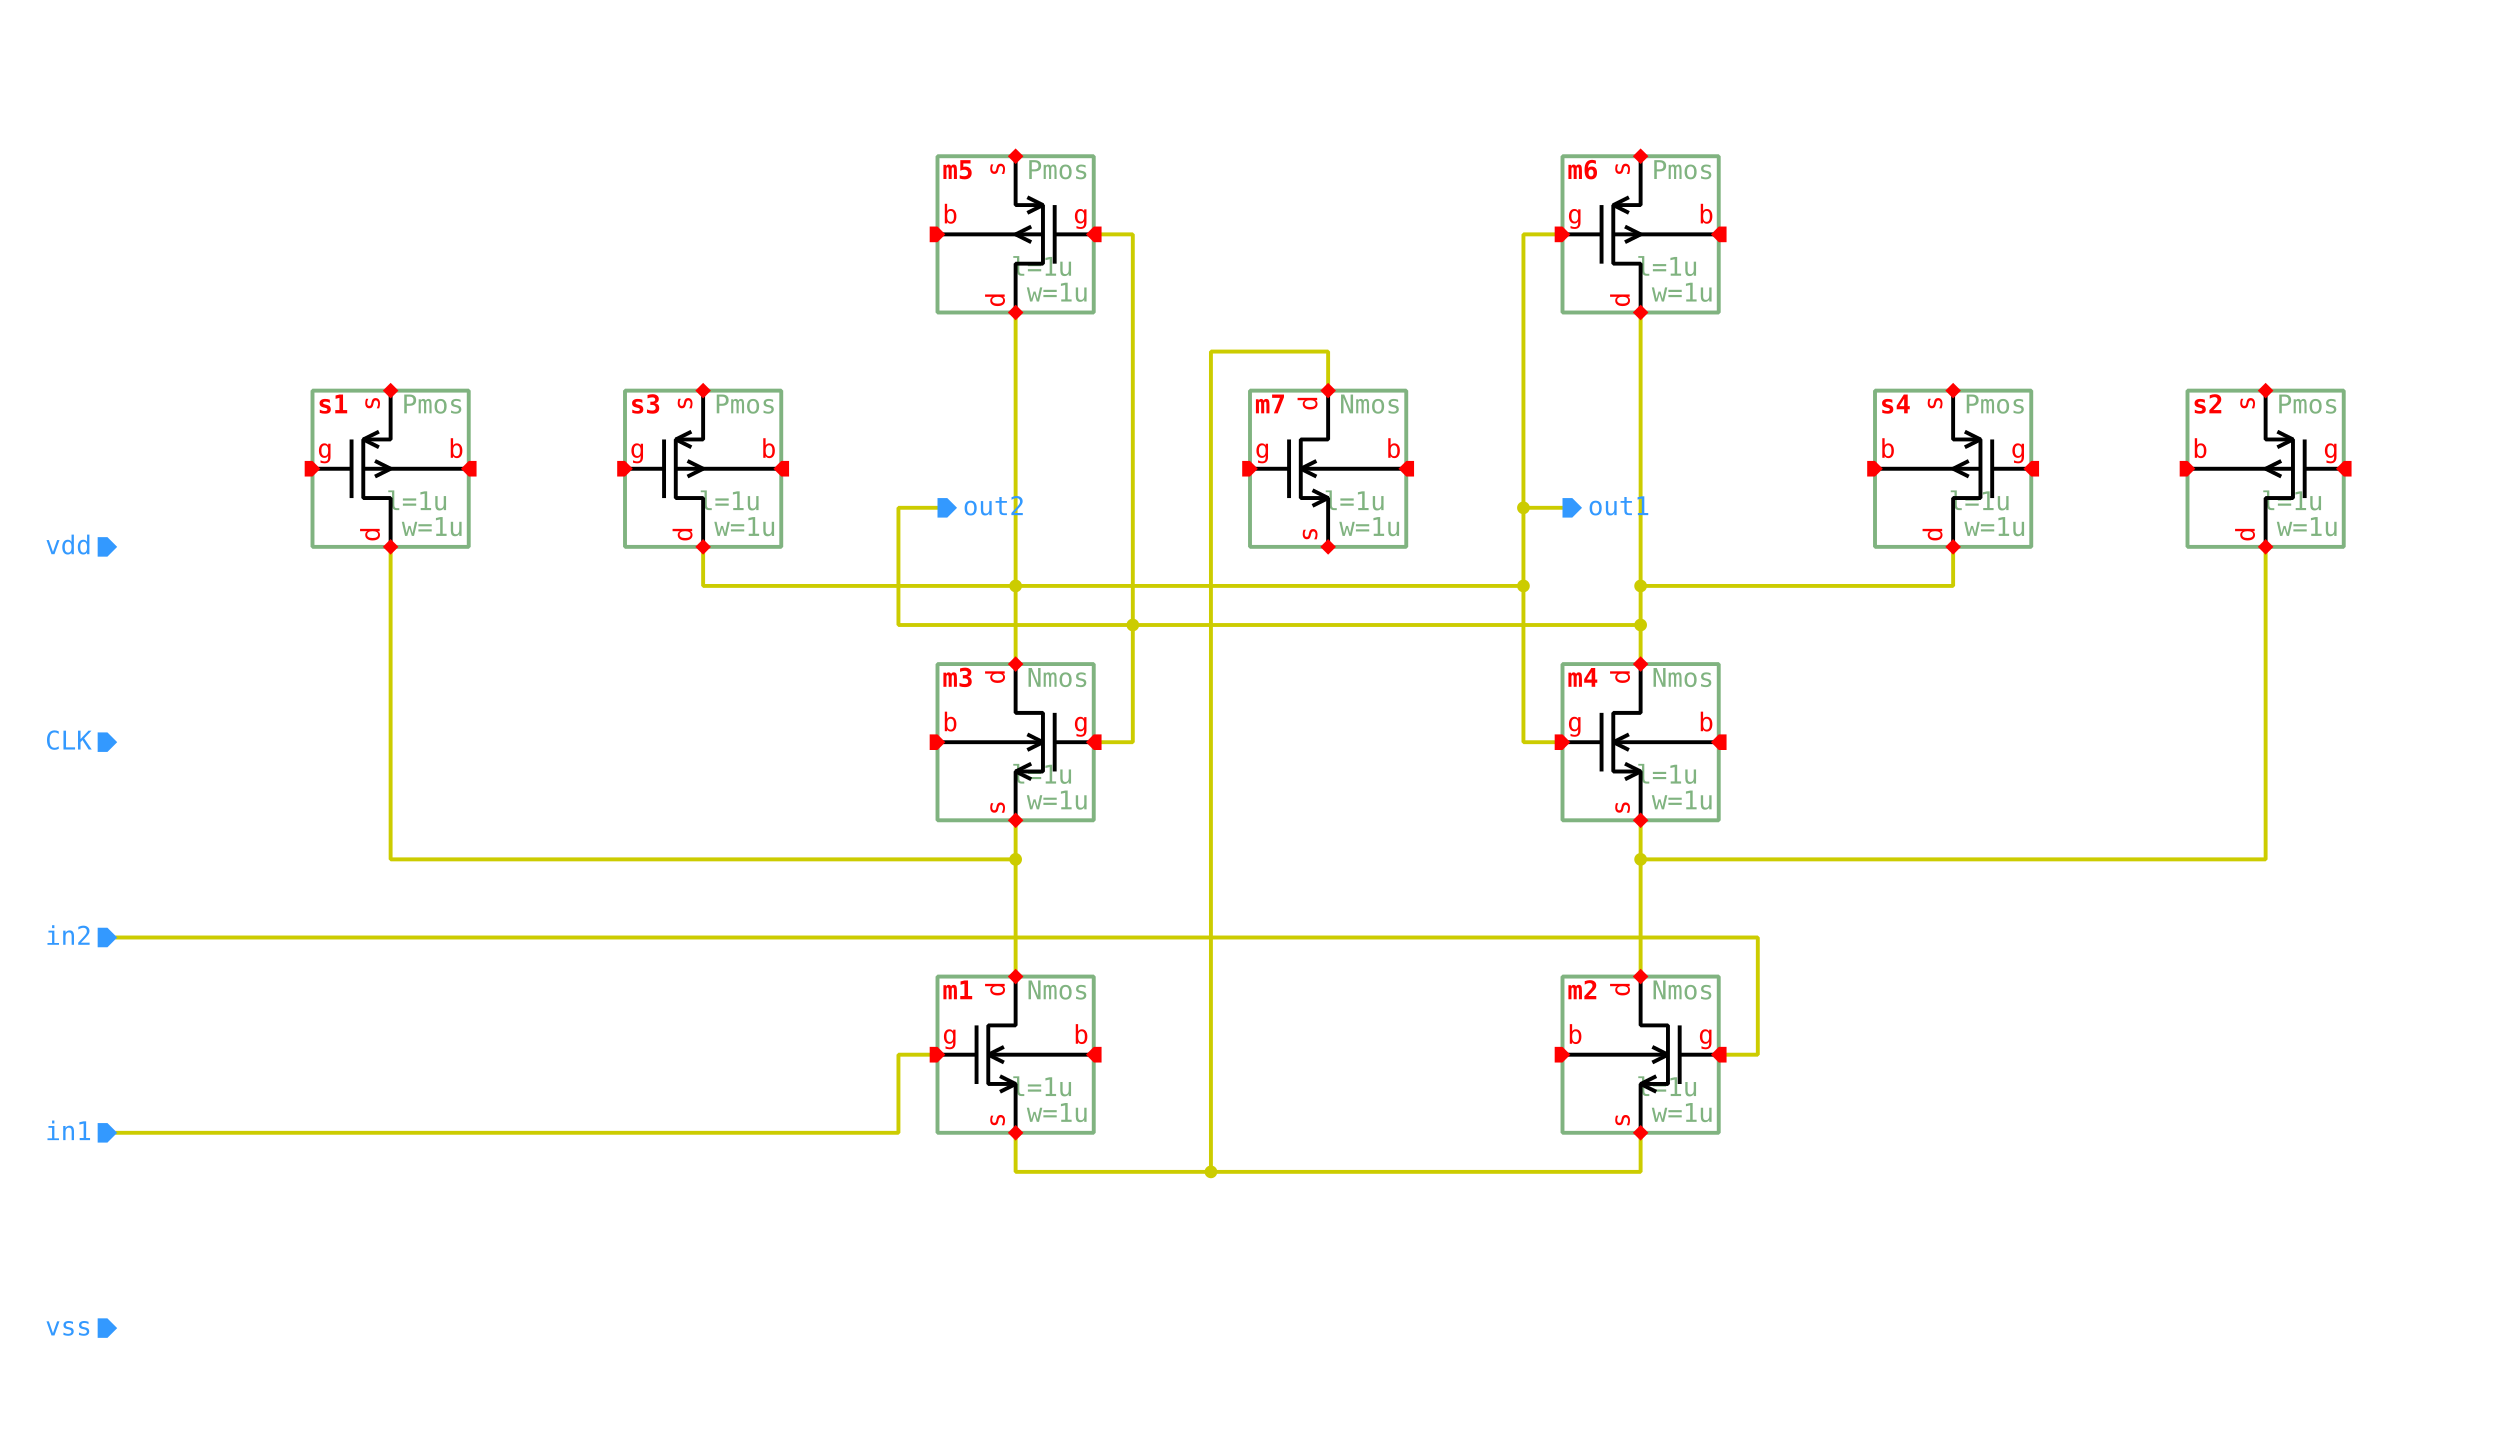
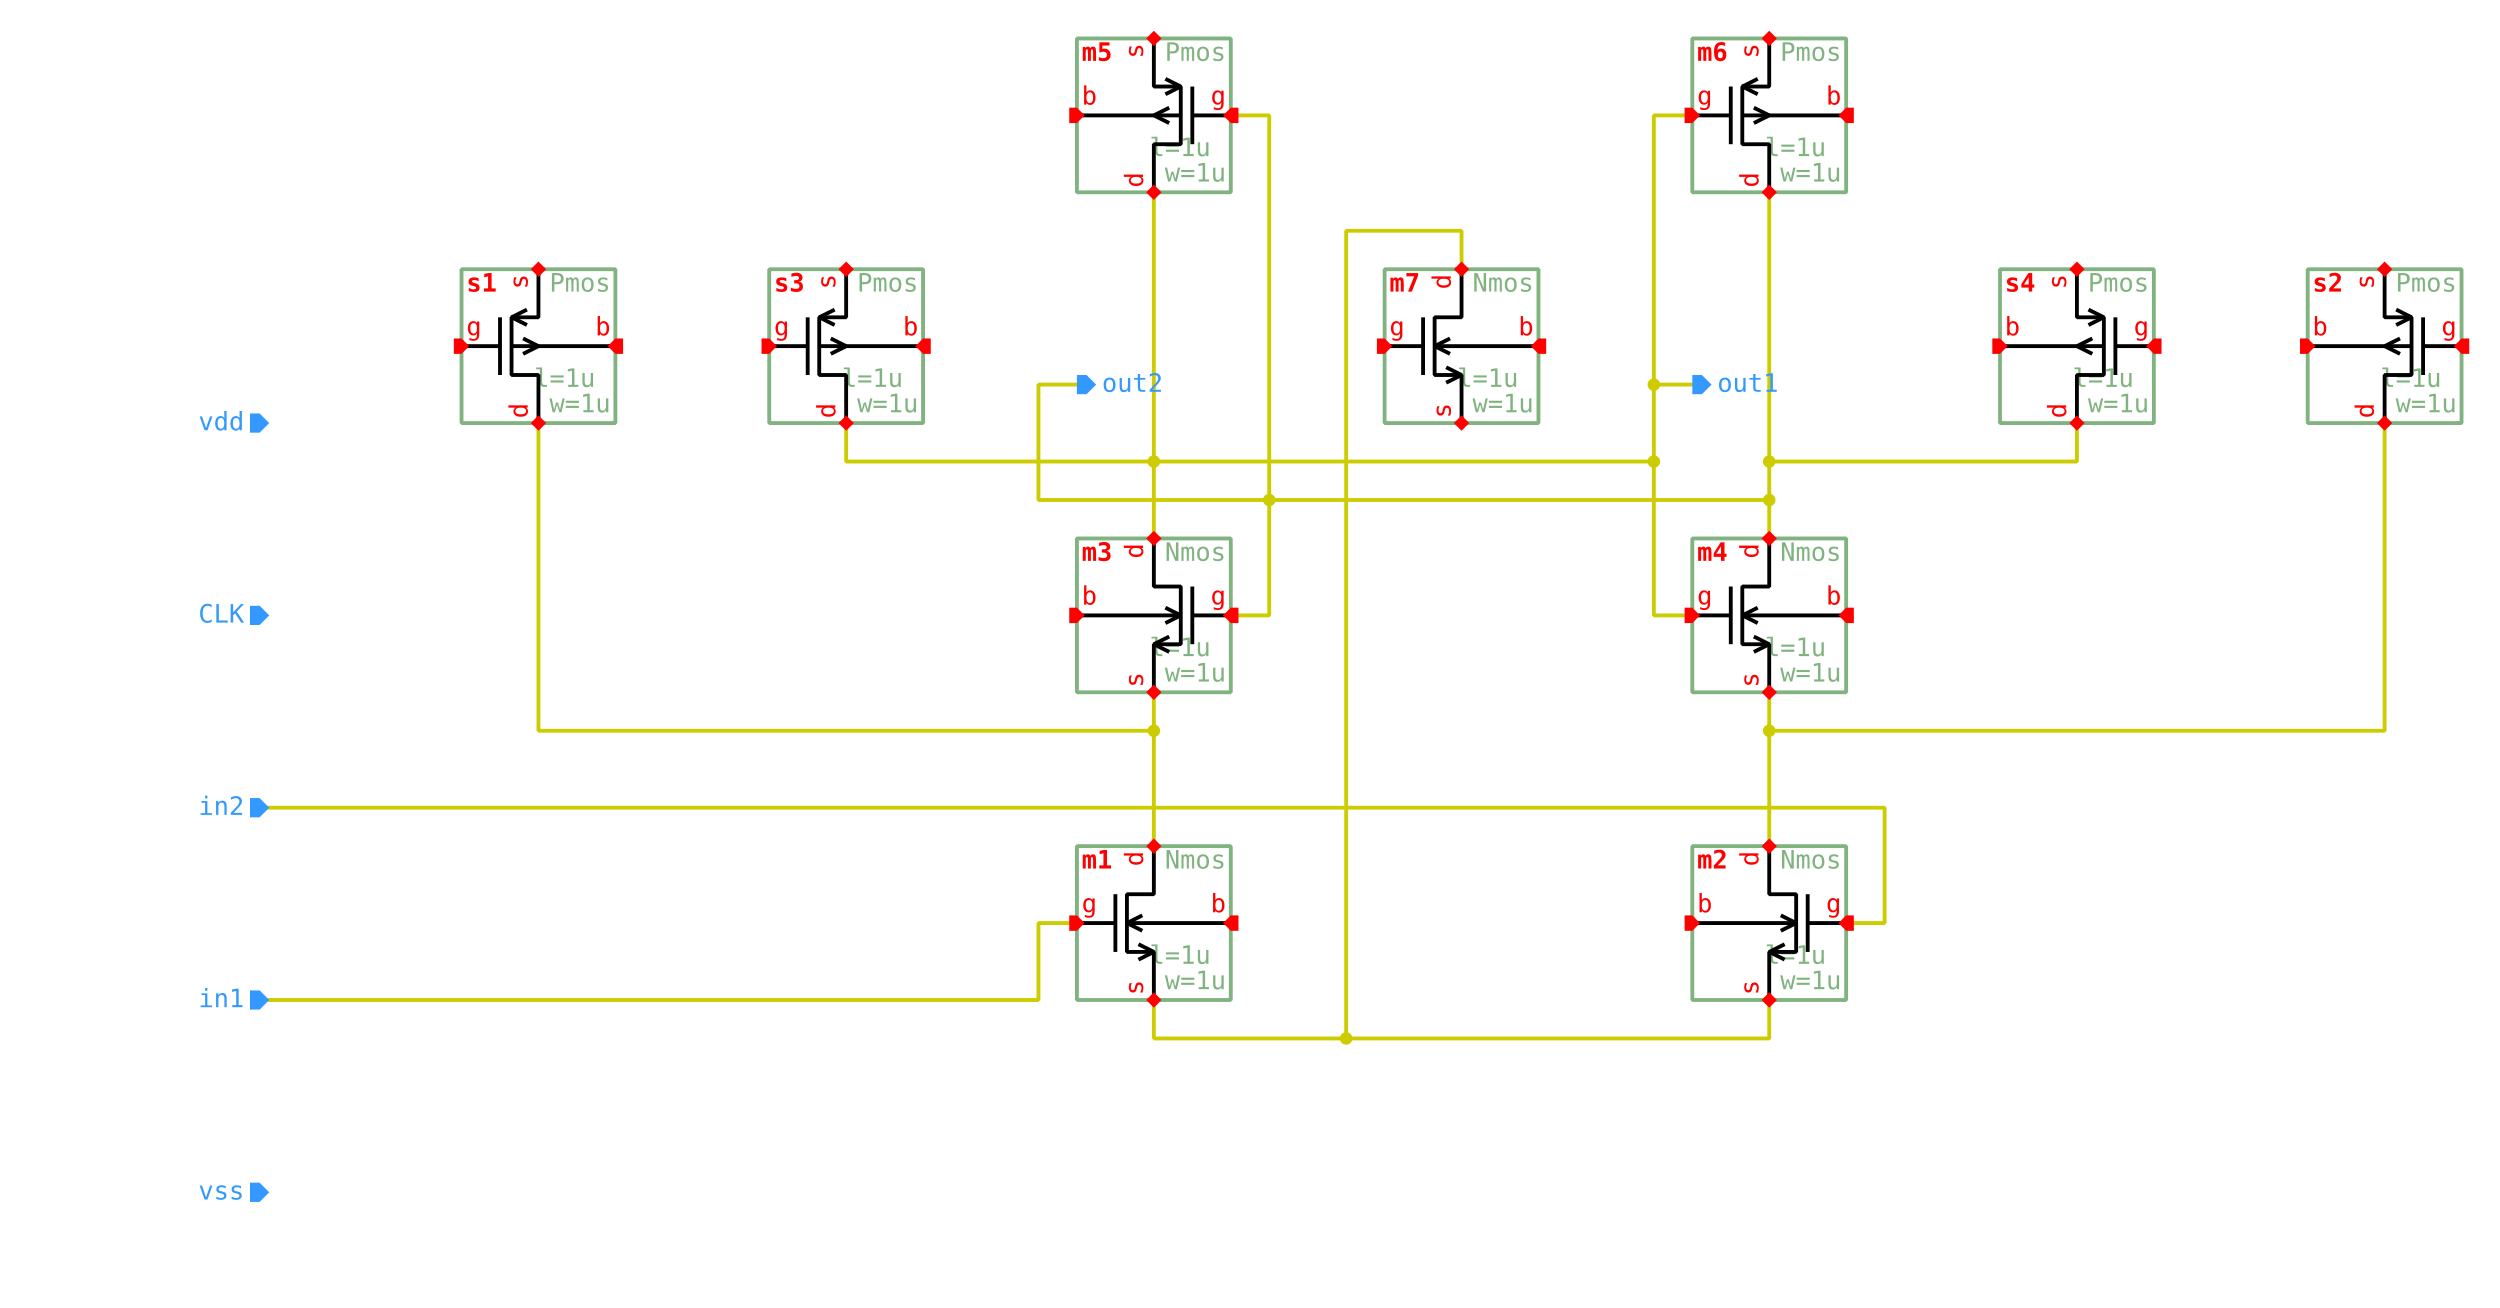
- <svg xmlns="http://www.w3.org/2000/svg" width="2240.0px" height="1295.0px" viewBox="-1.0 -1.0 64.0 37.0">
+ <svg xmlns="http://www.w3.org/2000/svg" width="2275.0px" height="1190.0px" viewBox="-5.0 -1.0 65.0 34.0">
  <style type="text/css">svg { stroke-linecap: butt; stroke-linejoin: bevel; } text { font-size: 11pt; font-family: "Inconsolata", monospace; font-stretch: 75%; } .instanceName { font-weight: bold; fill: #f00; } .pinLabel, .pinArrow { fill: #f00; } .params, .cellName { fill: #80b380; } .symbolOutline { stroke: #80b380; } .symbolPoly { stroke: #000; } .symbolOutline, .symbolPoly, .schemWire, .tapPoint { fill: none; stroke-width: 0.1; } #grid { fill: #ccc; } .schemWire, .tapPoint { stroke: #cc0; } .schemWire { stroke-linecap: square; } .connPoint, .tapPointLabel { fill: #cc0; } .portArrow, .portLabel { fill: #39f; }</style>
-   <g transform="matrix(1 0 0 -1 0 35.0)">
+   <g transform="matrix(1 0 0 -1 0 32.0)">
    <path d="M41.0 15.0 L41.0 14.0 L41.0 11.0" class="schemWire" />
    <path d="M41.0 14.0 L57.0 14.0 L57.0 22.0" class="schemWire" />
    <path d="M39.0 23.0 L38.0 23.0 L38.0 21.0 L38.0 17.0 L39.0 17.0" class="schemWire" />
    <path d="M38.0 23.0 L38.0 30.0 L39.0 30.0" class="schemWire" />
    <path d="M38.0 21.0 L25.0 21.0 L25.0 19.0" class="schemWire" />
    <path d="M25.0 21.0 L25.0 28.0" class="schemWire" />
    <path d="M25.0 21.0 L17.0 21.0 L17.0 22.0" class="schemWire" />
    <path d="M23.0 23.0 L22.0 23.0 L22.0 20.0 L28.0 20.0 L28.0 17.0 L27.0 17.0" class="schemWire" />
    <path d="M28.0 20.0 L28.0 30.0 L27.0 30.0" class="schemWire" />
    <path d="M28.0 20.0 L41.0 20.0 L41.0 19.0" class="schemWire" />
    <path d="M41.0 20.0 L41.0 21.0 L41.0 28.0" class="schemWire" />
    <path d="M41.0 21.0 L49.0 21.0 L49.0 22.0" class="schemWire" />
    <path d="M25.0 7.0 L25.0 6.0 L30.0 6.0 L41.0 6.0 L41.0 7.0" class="schemWire" />
    <path d="M30.0 6.0 L30.0 27.0 L33.0 27.0 L33.0 26.0" class="schemWire" />
    <path d="M9.0 22.0 L9.0 21.0 L9.0 14.0 L25.0 14.0 L25.0 15.0" class="schemWire" />
    <path d="M25.0 14.0 L25.0 11.0" class="schemWire" />
    <path d="M2.0 7.0 L22.0 7.0 L22.0 9.0 L23.0 9.0" class="schemWire" />
    <path d="M2.0 12.0 L44.0 12.0 L44.0 9.0 L43.0 9.0" class="schemWire" />
    <circle cx="38.0" cy="23.0" r="0.163" class="connPoint" />
    <circle cx="38.0" cy="21.0" r="0.163" class="connPoint" />
    <circle cx="25.0" cy="21.0" r="0.163" class="connPoint" />
    <circle cx="41.0" cy="20.0" r="0.163" class="connPoint" />
    <circle cx="28.0" cy="20.0" r="0.163" class="connPoint" />
    <circle cx="41.0" cy="21.0" r="0.163" class="connPoint" />
    <circle cx="25.0" cy="14.0" r="0.163" class="connPoint" />
    <circle cx="41.0" cy="14.0" r="0.163" class="connPoint" />
    <circle cx="30.0" cy="6.0" r="0.163" class="connPoint" />
    <g>
      <rect x="7.0" y="22.0" width="4.0" height="4.0" class="symbolOutline" />
      <text transform="matrix(0.045 0 0 -0.045 10.875 25.875)" dominant-baseline="hanging" text-anchor="end" class="cellName">Pmos</text>
      <text transform="matrix(0.045 0 0 -0.045 10.875 22.125)" dominant-baseline="ideographic" text-anchor="end" class="params">
        <tspan x="0" y="-1em">l=1u</tspan>
        <tspan x="0" y="0em">w=1u</tspan>
      </text>
      <text transform="matrix(0.045 0 0 -0.045 7.125 25.875)" dominant-baseline="hanging" text-anchor="start" class="instanceName">s1</text>
      <path d="M2.0 0.0 L2.0 1.25 L1.3 1.25 L1.3 2.75 L2.0 2.75 L2.0 4.0" transform="matrix(1 0 0 1 7.0 22.0)" class="symbolPoly" />
      <path d="M1.0 1.25 L1.0 2.75" transform="matrix(1 0 0 1 7.0 22.0)" class="symbolPoly" />
      <path d="M0.0 2.0 L1.0 2.0" transform="matrix(1 0 0 1 7.0 22.0)" class="symbolPoly" />
      <path d="M4.0 2.0 L1.3 2.0" transform="matrix(1 0 0 1 7.0 22.0)" class="symbolPoly" />
      <path d="M1.7 2.55 L1.3 2.75 L1.7 2.95" transform="matrix(1 0 0 1 7.0 22.0)" class="symbolPoly" />
      <path d="M1.6 1.8 L2.0 2.0 L1.6 2.2" transform="matrix(1 0 0 1 7.0 22.0)" class="symbolPoly" />
      <path d="M0 0 L0.2 -0.2 L0.2 -0.4 L0 -0.4 L-0.2 -0.4 L-0.2 -0.2 Z" transform="matrix(0 -1 1 0 7.2 24.0)" class="pinArrow" />
      <text transform="matrix(0.045 0 0 -0.045 7.125 24.125)" dominant-baseline="ideographic" text-anchor="start" class="pinLabel">g</text>
      <path d="M0 0 L0.2 -0.2 L0.2 -0.2 L0 -0.4 L-0.2 -0.2 L-0.2 -0.2 Z" transform="matrix(1 0 0 1 9.0 22.2)" class="pinArrow" />
      <text transform="matrix(0 0.045 0.045 0 8.875 22.125)" dominant-baseline="ideographic" text-anchor="start" class="pinLabel">d</text>
      <path d="M0 0 L0.2 -0.2 L0.2 -0.2 L0 -0.4 L-0.2 -0.2 L-0.2 -0.2 Z" transform="matrix(-1 0 0 -1 9.0 25.8)" class="pinArrow" />
      <text transform="matrix(0 0.045 0.045 0 8.875 25.875)" dominant-baseline="ideographic" text-anchor="end" class="pinLabel">s</text>
      <path d="M0 0 L0.2 -0.2 L0.2 -0.4 L0 -0.4 L-0.2 -0.4 L-0.2 -0.2 Z" transform="matrix(0 1 -1 0 10.8 24.0)" class="pinArrow" />
      <text transform="matrix(0.045 0 0 -0.045 10.875 24.125)" dominant-baseline="ideographic" text-anchor="end" class="pinLabel">b</text>
    </g>
    <g>
      <rect x="15.0" y="22.0" width="4.0" height="4.0" class="symbolOutline" />
      <text transform="matrix(0.045 0 0 -0.045 18.875 25.875)" dominant-baseline="hanging" text-anchor="end" class="cellName">Pmos</text>
      <text transform="matrix(0.045 0 0 -0.045 18.875 22.125)" dominant-baseline="ideographic" text-anchor="end" class="params">
        <tspan x="0" y="-1em">l=1u</tspan>
        <tspan x="0" y="0em">w=1u</tspan>
      </text>
      <text transform="matrix(0.045 0 0 -0.045 15.125 25.875)" dominant-baseline="hanging" text-anchor="start" class="instanceName">s3</text>
      <path d="M2.0 0.0 L2.0 1.25 L1.3 1.25 L1.3 2.75 L2.0 2.75 L2.0 4.0" transform="matrix(1 0 0 1 15.0 22.0)" class="symbolPoly" />
      <path d="M1.0 1.25 L1.0 2.75" transform="matrix(1 0 0 1 15.0 22.0)" class="symbolPoly" />
      <path d="M0.0 2.0 L1.0 2.0" transform="matrix(1 0 0 1 15.0 22.0)" class="symbolPoly" />
      <path d="M4.0 2.0 L1.3 2.0" transform="matrix(1 0 0 1 15.0 22.0)" class="symbolPoly" />
      <path d="M1.7 2.55 L1.3 2.75 L1.7 2.95" transform="matrix(1 0 0 1 15.0 22.0)" class="symbolPoly" />
      <path d="M1.6 1.8 L2.0 2.0 L1.6 2.2" transform="matrix(1 0 0 1 15.0 22.0)" class="symbolPoly" />
      <path d="M0 0 L0.2 -0.2 L0.2 -0.4 L0 -0.4 L-0.2 -0.4 L-0.2 -0.2 Z" transform="matrix(0 -1 1 0 15.2 24.0)" class="pinArrow" />
      <text transform="matrix(0.045 0 0 -0.045 15.125 24.125)" dominant-baseline="ideographic" text-anchor="start" class="pinLabel">g</text>
      <path d="M0 0 L0.2 -0.2 L0.2 -0.2 L0 -0.4 L-0.2 -0.2 L-0.2 -0.2 Z" transform="matrix(1 0 0 1 17.0 22.2)" class="pinArrow" />
      <text transform="matrix(0 0.045 0.045 0 16.875 22.125)" dominant-baseline="ideographic" text-anchor="start" class="pinLabel">d</text>
      <path d="M0 0 L0.2 -0.2 L0.2 -0.2 L0 -0.4 L-0.2 -0.2 L-0.2 -0.2 Z" transform="matrix(-1 0 0 -1 17.0 25.8)" class="pinArrow" />
      <text transform="matrix(0 0.045 0.045 0 16.875 25.875)" dominant-baseline="ideographic" text-anchor="end" class="pinLabel">s</text>
      <path d="M0 0 L0.2 -0.2 L0.2 -0.4 L0 -0.4 L-0.2 -0.4 L-0.2 -0.2 Z" transform="matrix(0 1 -1 0 18.8 24.0)" class="pinArrow" />
      <text transform="matrix(0.045 0 0 -0.045 18.875 24.125)" dominant-baseline="ideographic" text-anchor="end" class="pinLabel">b</text>
    </g>
    <g>
      <rect x="23.0" y="28.0" width="4.0" height="4.0" class="symbolOutline" />
      <text transform="matrix(0.045 0 0 -0.045 26.875 31.875)" dominant-baseline="hanging" text-anchor="end" class="cellName">Pmos</text>
      <text transform="matrix(0.045 0 0 -0.045 26.875 28.125)" dominant-baseline="ideographic" text-anchor="end" class="params">
        <tspan x="0" y="-1em">l=1u</tspan>
        <tspan x="0" y="0em">w=1u</tspan>
      </text>
      <text transform="matrix(0.045 0 0 -0.045 23.125 31.875)" dominant-baseline="hanging" text-anchor="start" class="instanceName">m5</text>
      <path d="M2.0 0.0 L2.0 1.25 L1.3 1.25 L1.3 2.75 L2.0 2.75 L2.0 4.0" transform="matrix(-1 0 0 1 27.0 28.0)" class="symbolPoly" />
      <path d="M1.0 1.25 L1.0 2.75" transform="matrix(-1 0 0 1 27.0 28.0)" class="symbolPoly" />
      <path d="M0.0 2.0 L1.0 2.0" transform="matrix(-1 0 0 1 27.0 28.0)" class="symbolPoly" />
      <path d="M4.0 2.0 L1.3 2.0" transform="matrix(-1 0 0 1 27.0 28.0)" class="symbolPoly" />
      <path d="M1.7 2.55 L1.3 2.75 L1.7 2.95" transform="matrix(-1 0 0 1 27.0 28.0)" class="symbolPoly" />
      <path d="M1.6 1.8 L2.0 2.0 L1.6 2.2" transform="matrix(-1 0 0 1 27.0 28.0)" class="symbolPoly" />
      <path d="M0 0 L0.2 -0.2 L0.2 -0.4 L0 -0.4 L-0.2 -0.4 L-0.2 -0.2 Z" transform="matrix(0 -1 -1 0 26.8 30.0)" class="pinArrow" />
      <text transform="matrix(0.045 0 0 -0.045 26.875 30.125)" dominant-baseline="ideographic" text-anchor="end" class="pinLabel">g</text>
      <path d="M0 0 L0.2 -0.2 L0.2 -0.2 L0 -0.4 L-0.2 -0.2 L-0.2 -0.2 Z" transform="matrix(-1 0 0 1 25.0 28.2)" class="pinArrow" />
      <text transform="matrix(0 0.045 0.045 0 24.875 28.125)" dominant-baseline="ideographic" text-anchor="start" class="pinLabel">d</text>
      <path d="M0 0 L0.2 -0.2 L0.2 -0.2 L0 -0.4 L-0.2 -0.2 L-0.2 -0.2 Z" transform="matrix(1 0 0 -1 25.0 31.8)" class="pinArrow" />
      <text transform="matrix(0 0.045 0.045 0 24.875 31.875)" dominant-baseline="ideographic" text-anchor="end" class="pinLabel">s</text>
      <path d="M0 0 L0.2 -0.2 L0.2 -0.4 L0 -0.4 L-0.2 -0.4 L-0.2 -0.2 Z" transform="matrix(0 1 1 0 23.2 30.0)" class="pinArrow" />
      <text transform="matrix(0.045 0 0 -0.045 23.125 30.125)" dominant-baseline="ideographic" text-anchor="start" class="pinLabel">b</text>
    </g>
    <g>
      <rect x="23.0" y="15.0" width="4.0" height="4.0" class="symbolOutline" />
      <text transform="matrix(0.045 0 0 -0.045 26.875 18.875)" dominant-baseline="hanging" text-anchor="end" class="cellName">Nmos</text>
      <text transform="matrix(0.045 0 0 -0.045 26.875 15.125)" dominant-baseline="ideographic" text-anchor="end" class="params">
        <tspan x="0" y="-1em">l=1u</tspan>
        <tspan x="0" y="0em">w=1u</tspan>
      </text>
      <text transform="matrix(0.045 0 0 -0.045 23.125 18.875)" dominant-baseline="hanging" text-anchor="start" class="instanceName">m3</text>
      <path d="M2.0 0.0 L2.0 1.25 L1.3 1.25 L1.3 2.75 L2.0 2.75 L2.0 4.0" transform="matrix(-1 0 0 1 27.0 15.0)" class="symbolPoly" />
      <path d="M1.0 1.25 L1.0 2.75" transform="matrix(-1 0 0 1 27.0 15.0)" class="symbolPoly" />
      <path d="M0.0 2.0 L1.0 2.0" transform="matrix(-1 0 0 1 27.0 15.0)" class="symbolPoly" />
      <path d="M4.0 2.0 L1.3 2.0" transform="matrix(-1 0 0 1 27.0 15.0)" class="symbolPoly" />
      <path d="M1.7 1.8 L1.3 2.0 L1.7 2.2" transform="matrix(-1 0 0 1 27.0 15.0)" class="symbolPoly" />
      <path d="M1.6 1.05 L2.0 1.25 L1.6 1.45" transform="matrix(-1 0 0 1 27.0 15.0)" class="symbolPoly" />
      <path d="M0 0 L0.2 -0.2 L0.2 -0.4 L0 -0.4 L-0.2 -0.4 L-0.2 -0.2 Z" transform="matrix(0 -1 -1 0 26.8 17.0)" class="pinArrow" />
      <text transform="matrix(0.045 0 0 -0.045 26.875 17.125)" dominant-baseline="ideographic" text-anchor="end" class="pinLabel">g</text>
      <path d="M0 0 L0.2 -0.2 L0.2 -0.2 L0 -0.4 L-0.2 -0.2 L-0.2 -0.2 Z" transform="matrix(-1 0 0 1 25.0 15.2)" class="pinArrow" />
      <text transform="matrix(0 0.045 0.045 0 24.875 15.125)" dominant-baseline="ideographic" text-anchor="start" class="pinLabel">s</text>
      <path d="M0 0 L0.2 -0.2 L0.2 -0.2 L0 -0.4 L-0.2 -0.2 L-0.2 -0.2 Z" transform="matrix(1 0 0 -1 25.0 18.8)" class="pinArrow" />
      <text transform="matrix(0 0.045 0.045 0 24.875 18.875)" dominant-baseline="ideographic" text-anchor="end" class="pinLabel">d</text>
      <path d="M0 0 L0.2 -0.2 L0.2 -0.4 L0 -0.4 L-0.2 -0.4 L-0.2 -0.2 Z" transform="matrix(0 1 1 0 23.2 17.0)" class="pinArrow" />
      <text transform="matrix(0.045 0 0 -0.045 23.125 17.125)" dominant-baseline="ideographic" text-anchor="start" class="pinLabel">b</text>
    </g>
    <g>
      <rect x="23.0" y="7.0" width="4.0" height="4.0" class="symbolOutline" />
      <text transform="matrix(0.045 0 0 -0.045 26.875 10.875)" dominant-baseline="hanging" text-anchor="end" class="cellName">Nmos</text>
      <text transform="matrix(0.045 0 0 -0.045 26.875 7.125)" dominant-baseline="ideographic" text-anchor="end" class="params">
        <tspan x="0" y="-1em">l=1u</tspan>
        <tspan x="0" y="0em">w=1u</tspan>
      </text>
      <text transform="matrix(0.045 0 0 -0.045 23.125 10.875)" dominant-baseline="hanging" text-anchor="start" class="instanceName">m1</text>
      <path d="M2.0 0.0 L2.0 1.25 L1.3 1.25 L1.3 2.75 L2.0 2.75 L2.0 4.0" transform="matrix(1 0 0 1 23.0 7.0)" class="symbolPoly" />
      <path d="M1.0 1.25 L1.0 2.75" transform="matrix(1 0 0 1 23.0 7.0)" class="symbolPoly" />
      <path d="M0.0 2.0 L1.0 2.0" transform="matrix(1 0 0 1 23.0 7.0)" class="symbolPoly" />
      <path d="M4.0 2.0 L1.3 2.0" transform="matrix(1 0 0 1 23.0 7.0)" class="symbolPoly" />
      <path d="M1.7 1.8 L1.3 2.0 L1.7 2.2" transform="matrix(1 0 0 1 23.0 7.0)" class="symbolPoly" />
      <path d="M1.6 1.05 L2.0 1.25 L1.6 1.45" transform="matrix(1 0 0 1 23.0 7.0)" class="symbolPoly" />
      <path d="M0 0 L0.2 -0.2 L0.2 -0.4 L0 -0.4 L-0.2 -0.4 L-0.2 -0.2 Z" transform="matrix(0 -1 1 0 23.2 9.0)" class="pinArrow" />
      <text transform="matrix(0.045 0 0 -0.045 23.125 9.125)" dominant-baseline="ideographic" text-anchor="start" class="pinLabel">g</text>
      <path d="M0 0 L0.2 -0.2 L0.2 -0.2 L0 -0.4 L-0.2 -0.2 L-0.2 -0.2 Z" transform="matrix(1 0 0 1 25.0 7.2)" class="pinArrow" />
      <text transform="matrix(0 0.045 0.045 0 24.875 7.125)" dominant-baseline="ideographic" text-anchor="start" class="pinLabel">s</text>
      <path d="M0 0 L0.2 -0.2 L0.2 -0.2 L0 -0.4 L-0.2 -0.2 L-0.2 -0.2 Z" transform="matrix(-1 0 0 -1 25.0 10.8)" class="pinArrow" />
      <text transform="matrix(0 0.045 0.045 0 24.875 10.875)" dominant-baseline="ideographic" text-anchor="end" class="pinLabel">d</text>
      <path d="M0 0 L0.2 -0.2 L0.2 -0.4 L0 -0.4 L-0.2 -0.4 L-0.2 -0.2 Z" transform="matrix(0 1 -1 0 26.8 9.0)" class="pinArrow" />
      <text transform="matrix(0.045 0 0 -0.045 26.875 9.125)" dominant-baseline="ideographic" text-anchor="end" class="pinLabel">b</text>
    </g>
    <g>
      <rect x="31.0" y="22.0" width="4.0" height="4.0" class="symbolOutline" />
      <text transform="matrix(0.045 0 0 -0.045 34.875 25.875)" dominant-baseline="hanging" text-anchor="end" class="cellName">Nmos</text>
      <text transform="matrix(0.045 0 0 -0.045 34.875 22.125)" dominant-baseline="ideographic" text-anchor="end" class="params">
        <tspan x="0" y="-1em">l=1u</tspan>
        <tspan x="0" y="0em">w=1u</tspan>
      </text>
      <text transform="matrix(0.045 0 0 -0.045 31.125 25.875)" dominant-baseline="hanging" text-anchor="start" class="instanceName">m7</text>
      <path d="M2.0 0.0 L2.0 1.25 L1.3 1.25 L1.3 2.75 L2.0 2.75 L2.0 4.0" transform="matrix(1 0 0 1 31.0 22.0)" class="symbolPoly" />
      <path d="M1.0 1.25 L1.0 2.75" transform="matrix(1 0 0 1 31.0 22.0)" class="symbolPoly" />
      <path d="M0.0 2.0 L1.0 2.0" transform="matrix(1 0 0 1 31.0 22.0)" class="symbolPoly" />
      <path d="M4.0 2.0 L1.3 2.0" transform="matrix(1 0 0 1 31.0 22.0)" class="symbolPoly" />
      <path d="M1.7 1.8 L1.3 2.0 L1.7 2.2" transform="matrix(1 0 0 1 31.0 22.0)" class="symbolPoly" />
      <path d="M1.6 1.05 L2.0 1.25 L1.6 1.45" transform="matrix(1 0 0 1 31.0 22.0)" class="symbolPoly" />
      <path d="M0 0 L0.2 -0.2 L0.2 -0.4 L0 -0.4 L-0.2 -0.4 L-0.2 -0.2 Z" transform="matrix(0 -1 1 0 31.2 24.0)" class="pinArrow" />
      <text transform="matrix(0.045 0 0 -0.045 31.125 24.125)" dominant-baseline="ideographic" text-anchor="start" class="pinLabel">g</text>
      <path d="M0 0 L0.2 -0.2 L0.2 -0.2 L0 -0.4 L-0.2 -0.2 L-0.2 -0.2 Z" transform="matrix(1 0 0 1 33.0 22.2)" class="pinArrow" />
      <text transform="matrix(0 0.045 0.045 0 32.875 22.125)" dominant-baseline="ideographic" text-anchor="start" class="pinLabel">s</text>
      <path d="M0 0 L0.2 -0.2 L0.2 -0.2 L0 -0.4 L-0.2 -0.2 L-0.2 -0.2 Z" transform="matrix(-1 0 0 -1 33.0 25.8)" class="pinArrow" />
      <text transform="matrix(0 0.045 0.045 0 32.875 25.875)" dominant-baseline="ideographic" text-anchor="end" class="pinLabel">d</text>
      <path d="M0 0 L0.2 -0.2 L0.2 -0.4 L0 -0.4 L-0.2 -0.4 L-0.2 -0.2 Z" transform="matrix(0 1 -1 0 34.8 24.0)" class="pinArrow" />
      <text transform="matrix(0.045 0 0 -0.045 34.875 24.125)" dominant-baseline="ideographic" text-anchor="end" class="pinLabel">b</text>
    </g>
    <g>
      <rect x="39.0" y="28.0" width="4.0" height="4.0" class="symbolOutline" />
      <text transform="matrix(0.045 0 0 -0.045 42.875 31.875)" dominant-baseline="hanging" text-anchor="end" class="cellName">Pmos</text>
      <text transform="matrix(0.045 0 0 -0.045 42.875 28.125)" dominant-baseline="ideographic" text-anchor="end" class="params">
        <tspan x="0" y="-1em">l=1u</tspan>
        <tspan x="0" y="0em">w=1u</tspan>
      </text>
      <text transform="matrix(0.045 0 0 -0.045 39.125 31.875)" dominant-baseline="hanging" text-anchor="start" class="instanceName">m6</text>
      <path d="M2.0 0.0 L2.0 1.25 L1.3 1.25 L1.3 2.75 L2.0 2.75 L2.0 4.0" transform="matrix(1 0 0 1 39.0 28.0)" class="symbolPoly" />
      <path d="M1.0 1.25 L1.0 2.75" transform="matrix(1 0 0 1 39.0 28.0)" class="symbolPoly" />
      <path d="M0.0 2.0 L1.0 2.0" transform="matrix(1 0 0 1 39.0 28.0)" class="symbolPoly" />
      <path d="M4.0 2.0 L1.3 2.0" transform="matrix(1 0 0 1 39.0 28.0)" class="symbolPoly" />
      <path d="M1.7 2.55 L1.3 2.75 L1.7 2.95" transform="matrix(1 0 0 1 39.0 28.0)" class="symbolPoly" />
      <path d="M1.6 1.8 L2.0 2.0 L1.6 2.2" transform="matrix(1 0 0 1 39.0 28.0)" class="symbolPoly" />
      <path d="M0 0 L0.2 -0.2 L0.2 -0.4 L0 -0.4 L-0.2 -0.4 L-0.2 -0.2 Z" transform="matrix(0 -1 1 0 39.2 30.0)" class="pinArrow" />
      <text transform="matrix(0.045 0 0 -0.045 39.125 30.125)" dominant-baseline="ideographic" text-anchor="start" class="pinLabel">g</text>
      <path d="M0 0 L0.2 -0.2 L0.2 -0.2 L0 -0.4 L-0.2 -0.2 L-0.2 -0.2 Z" transform="matrix(1 0 0 1 41.0 28.2)" class="pinArrow" />
      <text transform="matrix(0 0.045 0.045 0 40.875 28.125)" dominant-baseline="ideographic" text-anchor="start" class="pinLabel">d</text>
      <path d="M0 0 L0.2 -0.2 L0.2 -0.2 L0 -0.4 L-0.2 -0.2 L-0.2 -0.2 Z" transform="matrix(-1 0 0 -1 41.0 31.8)" class="pinArrow" />
      <text transform="matrix(0 0.045 0.045 0 40.875 31.875)" dominant-baseline="ideographic" text-anchor="end" class="pinLabel">s</text>
      <path d="M0 0 L0.2 -0.2 L0.2 -0.4 L0 -0.4 L-0.2 -0.4 L-0.2 -0.2 Z" transform="matrix(0 1 -1 0 42.8 30.0)" class="pinArrow" />
      <text transform="matrix(0.045 0 0 -0.045 42.875 30.125)" dominant-baseline="ideographic" text-anchor="end" class="pinLabel">b</text>
    </g>
    <g>
      <rect x="39.0" y="15.0" width="4.0" height="4.0" class="symbolOutline" />
      <text transform="matrix(0.045 0 0 -0.045 42.875 18.875)" dominant-baseline="hanging" text-anchor="end" class="cellName">Nmos</text>
      <text transform="matrix(0.045 0 0 -0.045 42.875 15.125)" dominant-baseline="ideographic" text-anchor="end" class="params">
        <tspan x="0" y="-1em">l=1u</tspan>
        <tspan x="0" y="0em">w=1u</tspan>
      </text>
      <text transform="matrix(0.045 0 0 -0.045 39.125 18.875)" dominant-baseline="hanging" text-anchor="start" class="instanceName">m4</text>
      <path d="M2.0 0.0 L2.0 1.25 L1.3 1.25 L1.3 2.75 L2.0 2.75 L2.0 4.0" transform="matrix(1 0 0 1 39.0 15.0)" class="symbolPoly" />
      <path d="M1.0 1.25 L1.0 2.75" transform="matrix(1 0 0 1 39.0 15.0)" class="symbolPoly" />
      <path d="M0.0 2.0 L1.0 2.0" transform="matrix(1 0 0 1 39.0 15.0)" class="symbolPoly" />
      <path d="M4.0 2.0 L1.3 2.0" transform="matrix(1 0 0 1 39.0 15.0)" class="symbolPoly" />
      <path d="M1.7 1.8 L1.3 2.0 L1.7 2.2" transform="matrix(1 0 0 1 39.0 15.0)" class="symbolPoly" />
      <path d="M1.6 1.05 L2.0 1.25 L1.6 1.45" transform="matrix(1 0 0 1 39.0 15.0)" class="symbolPoly" />
      <path d="M0 0 L0.2 -0.2 L0.2 -0.4 L0 -0.4 L-0.2 -0.4 L-0.2 -0.2 Z" transform="matrix(0 -1 1 0 39.2 17.0)" class="pinArrow" />
      <text transform="matrix(0.045 0 0 -0.045 39.125 17.125)" dominant-baseline="ideographic" text-anchor="start" class="pinLabel">g</text>
      <path d="M0 0 L0.2 -0.2 L0.2 -0.2 L0 -0.4 L-0.2 -0.2 L-0.2 -0.2 Z" transform="matrix(1 0 0 1 41.0 15.2)" class="pinArrow" />
      <text transform="matrix(0 0.045 0.045 0 40.875 15.125)" dominant-baseline="ideographic" text-anchor="start" class="pinLabel">s</text>
      <path d="M0 0 L0.2 -0.2 L0.2 -0.2 L0 -0.4 L-0.2 -0.2 L-0.2 -0.2 Z" transform="matrix(-1 0 0 -1 41.0 18.8)" class="pinArrow" />
      <text transform="matrix(0 0.045 0.045 0 40.875 18.875)" dominant-baseline="ideographic" text-anchor="end" class="pinLabel">d</text>
      <path d="M0 0 L0.2 -0.2 L0.2 -0.4 L0 -0.4 L-0.2 -0.4 L-0.2 -0.2 Z" transform="matrix(0 1 -1 0 42.8 17.0)" class="pinArrow" />
      <text transform="matrix(0.045 0 0 -0.045 42.875 17.125)" dominant-baseline="ideographic" text-anchor="end" class="pinLabel">b</text>
    </g>
    <g>
      <rect x="39.0" y="7.0" width="4.0" height="4.0" class="symbolOutline" />
      <text transform="matrix(0.045 0 0 -0.045 42.875 10.875)" dominant-baseline="hanging" text-anchor="end" class="cellName">Nmos</text>
      <text transform="matrix(0.045 0 0 -0.045 42.875 7.125)" dominant-baseline="ideographic" text-anchor="end" class="params">
        <tspan x="0" y="-1em">l=1u</tspan>
        <tspan x="0" y="0em">w=1u</tspan>
      </text>
      <text transform="matrix(0.045 0 0 -0.045 39.125 10.875)" dominant-baseline="hanging" text-anchor="start" class="instanceName">m2</text>
      <path d="M2.0 0.0 L2.0 1.25 L1.3 1.25 L1.3 2.75 L2.0 2.75 L2.0 4.0" transform="matrix(-1 0 0 1 43.0 7.0)" class="symbolPoly" />
      <path d="M1.0 1.25 L1.0 2.75" transform="matrix(-1 0 0 1 43.0 7.0)" class="symbolPoly" />
      <path d="M0.0 2.0 L1.0 2.0" transform="matrix(-1 0 0 1 43.0 7.0)" class="symbolPoly" />
      <path d="M4.0 2.0 L1.3 2.0" transform="matrix(-1 0 0 1 43.0 7.0)" class="symbolPoly" />
      <path d="M1.7 1.8 L1.3 2.0 L1.7 2.2" transform="matrix(-1 0 0 1 43.0 7.0)" class="symbolPoly" />
      <path d="M1.6 1.05 L2.0 1.25 L1.6 1.45" transform="matrix(-1 0 0 1 43.0 7.0)" class="symbolPoly" />
      <path d="M0 0 L0.2 -0.2 L0.2 -0.4 L0 -0.4 L-0.2 -0.4 L-0.2 -0.2 Z" transform="matrix(0 -1 -1 0 42.8 9.0)" class="pinArrow" />
      <text transform="matrix(0.045 0 0 -0.045 42.875 9.125)" dominant-baseline="ideographic" text-anchor="end" class="pinLabel">g</text>
      <path d="M0 0 L0.2 -0.2 L0.2 -0.2 L0 -0.4 L-0.2 -0.2 L-0.2 -0.2 Z" transform="matrix(-1 0 0 1 41.0 7.2)" class="pinArrow" />
      <text transform="matrix(0 0.045 0.045 0 40.875 7.125)" dominant-baseline="ideographic" text-anchor="start" class="pinLabel">s</text>
      <path d="M0 0 L0.2 -0.2 L0.2 -0.2 L0 -0.4 L-0.2 -0.2 L-0.2 -0.2 Z" transform="matrix(1 0 0 -1 41.0 10.8)" class="pinArrow" />
      <text transform="matrix(0 0.045 0.045 0 40.875 10.875)" dominant-baseline="ideographic" text-anchor="end" class="pinLabel">d</text>
      <path d="M0 0 L0.2 -0.2 L0.2 -0.4 L0 -0.4 L-0.2 -0.4 L-0.2 -0.2 Z" transform="matrix(0 1 1 0 39.2 9.0)" class="pinArrow" />
      <text transform="matrix(0.045 0 0 -0.045 39.125 9.125)" dominant-baseline="ideographic" text-anchor="start" class="pinLabel">b</text>
    </g>
    <g>
      <rect x="47.0" y="22.0" width="4.0" height="4.0" class="symbolOutline" />
      <text transform="matrix(0.045 0 0 -0.045 50.875 25.875)" dominant-baseline="hanging" text-anchor="end" class="cellName">Pmos</text>
      <text transform="matrix(0.045 0 0 -0.045 50.875 22.125)" dominant-baseline="ideographic" text-anchor="end" class="params">
        <tspan x="0" y="-1em">l=1u</tspan>
        <tspan x="0" y="0em">w=1u</tspan>
      </text>
      <text transform="matrix(0.045 0 0 -0.045 47.125 25.875)" dominant-baseline="hanging" text-anchor="start" class="instanceName">s4</text>
      <path d="M2.0 0.0 L2.0 1.25 L1.3 1.25 L1.3 2.75 L2.0 2.75 L2.0 4.0" transform="matrix(-1 0 0 1 51.0 22.0)" class="symbolPoly" />
      <path d="M1.0 1.25 L1.0 2.75" transform="matrix(-1 0 0 1 51.0 22.0)" class="symbolPoly" />
      <path d="M0.0 2.0 L1.0 2.0" transform="matrix(-1 0 0 1 51.0 22.0)" class="symbolPoly" />
      <path d="M4.0 2.0 L1.3 2.0" transform="matrix(-1 0 0 1 51.0 22.0)" class="symbolPoly" />
      <path d="M1.7 2.55 L1.3 2.75 L1.7 2.95" transform="matrix(-1 0 0 1 51.0 22.0)" class="symbolPoly" />
      <path d="M1.6 1.8 L2.0 2.0 L1.6 2.2" transform="matrix(-1 0 0 1 51.0 22.0)" class="symbolPoly" />
      <path d="M0 0 L0.2 -0.2 L0.2 -0.4 L0 -0.4 L-0.2 -0.4 L-0.2 -0.2 Z" transform="matrix(0 -1 -1 0 50.8 24.0)" class="pinArrow" />
      <text transform="matrix(0.045 0 0 -0.045 50.875 24.125)" dominant-baseline="ideographic" text-anchor="end" class="pinLabel">g</text>
      <path d="M0 0 L0.2 -0.2 L0.2 -0.2 L0 -0.4 L-0.2 -0.2 L-0.2 -0.2 Z" transform="matrix(-1 0 0 1 49.0 22.2)" class="pinArrow" />
      <text transform="matrix(0 0.045 0.045 0 48.875 22.125)" dominant-baseline="ideographic" text-anchor="start" class="pinLabel">d</text>
      <path d="M0 0 L0.2 -0.2 L0.2 -0.2 L0 -0.4 L-0.2 -0.2 L-0.2 -0.2 Z" transform="matrix(1 0 0 -1 49.0 25.8)" class="pinArrow" />
      <text transform="matrix(0 0.045 0.045 0 48.875 25.875)" dominant-baseline="ideographic" text-anchor="end" class="pinLabel">s</text>
      <path d="M0 0 L0.2 -0.2 L0.2 -0.4 L0 -0.4 L-0.2 -0.4 L-0.2 -0.2 Z" transform="matrix(0 1 1 0 47.2 24.0)" class="pinArrow" />
      <text transform="matrix(0.045 0 0 -0.045 47.125 24.125)" dominant-baseline="ideographic" text-anchor="start" class="pinLabel">b</text>
    </g>
    <g>
      <rect x="55.0" y="22.0" width="4.0" height="4.0" class="symbolOutline" />
      <text transform="matrix(0.045 0 0 -0.045 58.875 25.875)" dominant-baseline="hanging" text-anchor="end" class="cellName">Pmos</text>
      <text transform="matrix(0.045 0 0 -0.045 58.875 22.125)" dominant-baseline="ideographic" text-anchor="end" class="params">
        <tspan x="0" y="-1em">l=1u</tspan>
        <tspan x="0" y="0em">w=1u</tspan>
      </text>
      <text transform="matrix(0.045 0 0 -0.045 55.125 25.875)" dominant-baseline="hanging" text-anchor="start" class="instanceName">s2</text>
      <path d="M2.0 0.0 L2.0 1.25 L1.3 1.25 L1.3 2.75 L2.0 2.75 L2.0 4.0" transform="matrix(-1 0 0 1 59.0 22.0)" class="symbolPoly" />
      <path d="M1.0 1.25 L1.0 2.75" transform="matrix(-1 0 0 1 59.0 22.0)" class="symbolPoly" />
      <path d="M0.0 2.0 L1.0 2.0" transform="matrix(-1 0 0 1 59.0 22.0)" class="symbolPoly" />
      <path d="M4.0 2.0 L1.3 2.0" transform="matrix(-1 0 0 1 59.0 22.0)" class="symbolPoly" />
      <path d="M1.7 2.55 L1.3 2.75 L1.7 2.95" transform="matrix(-1 0 0 1 59.0 22.0)" class="symbolPoly" />
      <path d="M1.6 1.8 L2.0 2.0 L1.6 2.2" transform="matrix(-1 0 0 1 59.0 22.0)" class="symbolPoly" />
      <path d="M0 0 L0.2 -0.2 L0.2 -0.4 L0 -0.4 L-0.2 -0.4 L-0.2 -0.2 Z" transform="matrix(0 -1 -1 0 58.8 24.0)" class="pinArrow" />
      <text transform="matrix(0.045 0 0 -0.045 58.875 24.125)" dominant-baseline="ideographic" text-anchor="end" class="pinLabel">g</text>
      <path d="M0 0 L0.2 -0.2 L0.2 -0.2 L0 -0.4 L-0.2 -0.2 L-0.2 -0.2 Z" transform="matrix(-1 0 0 1 57.0 22.2)" class="pinArrow" />
      <text transform="matrix(0 0.045 0.045 0 56.875 22.125)" dominant-baseline="ideographic" text-anchor="start" class="pinLabel">d</text>
      <path d="M0 0 L0.2 -0.2 L0.2 -0.2 L0 -0.4 L-0.2 -0.2 L-0.2 -0.2 Z" transform="matrix(1 0 0 -1 57.0 25.8)" class="pinArrow" />
      <text transform="matrix(0 0.045 0.045 0 56.875 25.875)" dominant-baseline="ideographic" text-anchor="end" class="pinLabel">s</text>
      <path d="M0 0 L0.2 -0.2 L0.2 -0.4 L0 -0.4 L-0.2 -0.4 L-0.2 -0.2 Z" transform="matrix(0 1 1 0 55.2 24.0)" class="pinArrow" />
      <text transform="matrix(0.045 0 0 -0.045 55.125 24.125)" dominant-baseline="ideographic" text-anchor="start" class="pinLabel">b</text>
    </g>
    <g>
      <path d="M0 0 L0.25 -0.25 L0.25 -0.5 L0 -0.5 L-0.25 -0.5 L-0.25 -0.25 Z" transform="matrix(0 -1 1 0 2.0 22.0)" class="portArrow" />
      <text transform="matrix(0.045 0 0 -0.045 1.35 22.0)" dominant-baseline="middle" text-anchor="end" class="portLabel">vdd</text>
    </g>
    <g>
      <path d="M0 0 L0.25 -0.25 L0.25 -0.5 L0 -0.5 L-0.25 -0.5 L-0.25 -0.25 Z" transform="matrix(0 -1 1 0 2.0 2.0)" class="portArrow" />
      <text transform="matrix(0.045 0 0 -0.045 1.35 2.0)" dominant-baseline="middle" text-anchor="end" class="portLabel">vss</text>
    </g>
    <g>
      <path d="M0 0 L0.25 -0.25 L0.25 -0.5 L0 -0.5 L-0.25 -0.5 L-0.25 -0.25 Z" transform="matrix(0 -1 1 0 2.0 17.0)" class="portArrow" />
      <text transform="matrix(0.045 0 0 -0.045 1.35 17.0)" dominant-baseline="middle" text-anchor="end" class="portLabel">CLK</text>
    </g>
    <g>
      <path d="M0 0 L0.25 -0.25 L0.25 -0.5 L0 -0.5 L-0.25 -0.5 L-0.25 -0.25 Z" transform="matrix(0 -1 1 0 2.0 7.0)" class="portArrow" />
      <text transform="matrix(0.045 0 0 -0.045 1.35 7.0)" dominant-baseline="middle" text-anchor="end" class="portLabel">in1</text>
    </g>
    <g>
      <path d="M0 0 L0.25 -0.25 L0.25 -0.5 L0 -0.5 L-0.25 -0.5 L-0.25 -0.25 Z" transform="matrix(0 -1 1 0 2.0 12.0)" class="portArrow" />
      <text transform="matrix(0.045 0 0 -0.045 1.35 12.0)" dominant-baseline="middle" text-anchor="end" class="portLabel">in2</text>
    </g>
    <g>
      <path d="M0 0 L0.25 0 L0.25 -0.25 L0 -0.5 L-0.25 -0.25 L-0.25 0 Z" transform="matrix(0 1 -1 0 39.0 23.0)" class="portArrow" />
      <text transform="matrix(0.045 0 0 -0.045 39.65 23.0)" dominant-baseline="middle" text-anchor="start" class="portLabel">out1</text>
    </g>
    <g>
      <path d="M0 0 L0.25 0 L0.25 -0.25 L0 -0.5 L-0.25 -0.25 L-0.25 0 Z" transform="matrix(0 1 -1 0 23.0 23.0)" class="portArrow" />
      <text transform="matrix(0.045 0 0 -0.045 23.65 23.0)" dominant-baseline="middle" text-anchor="start" class="portLabel">out2</text>
    </g>
  </g>
</svg>
